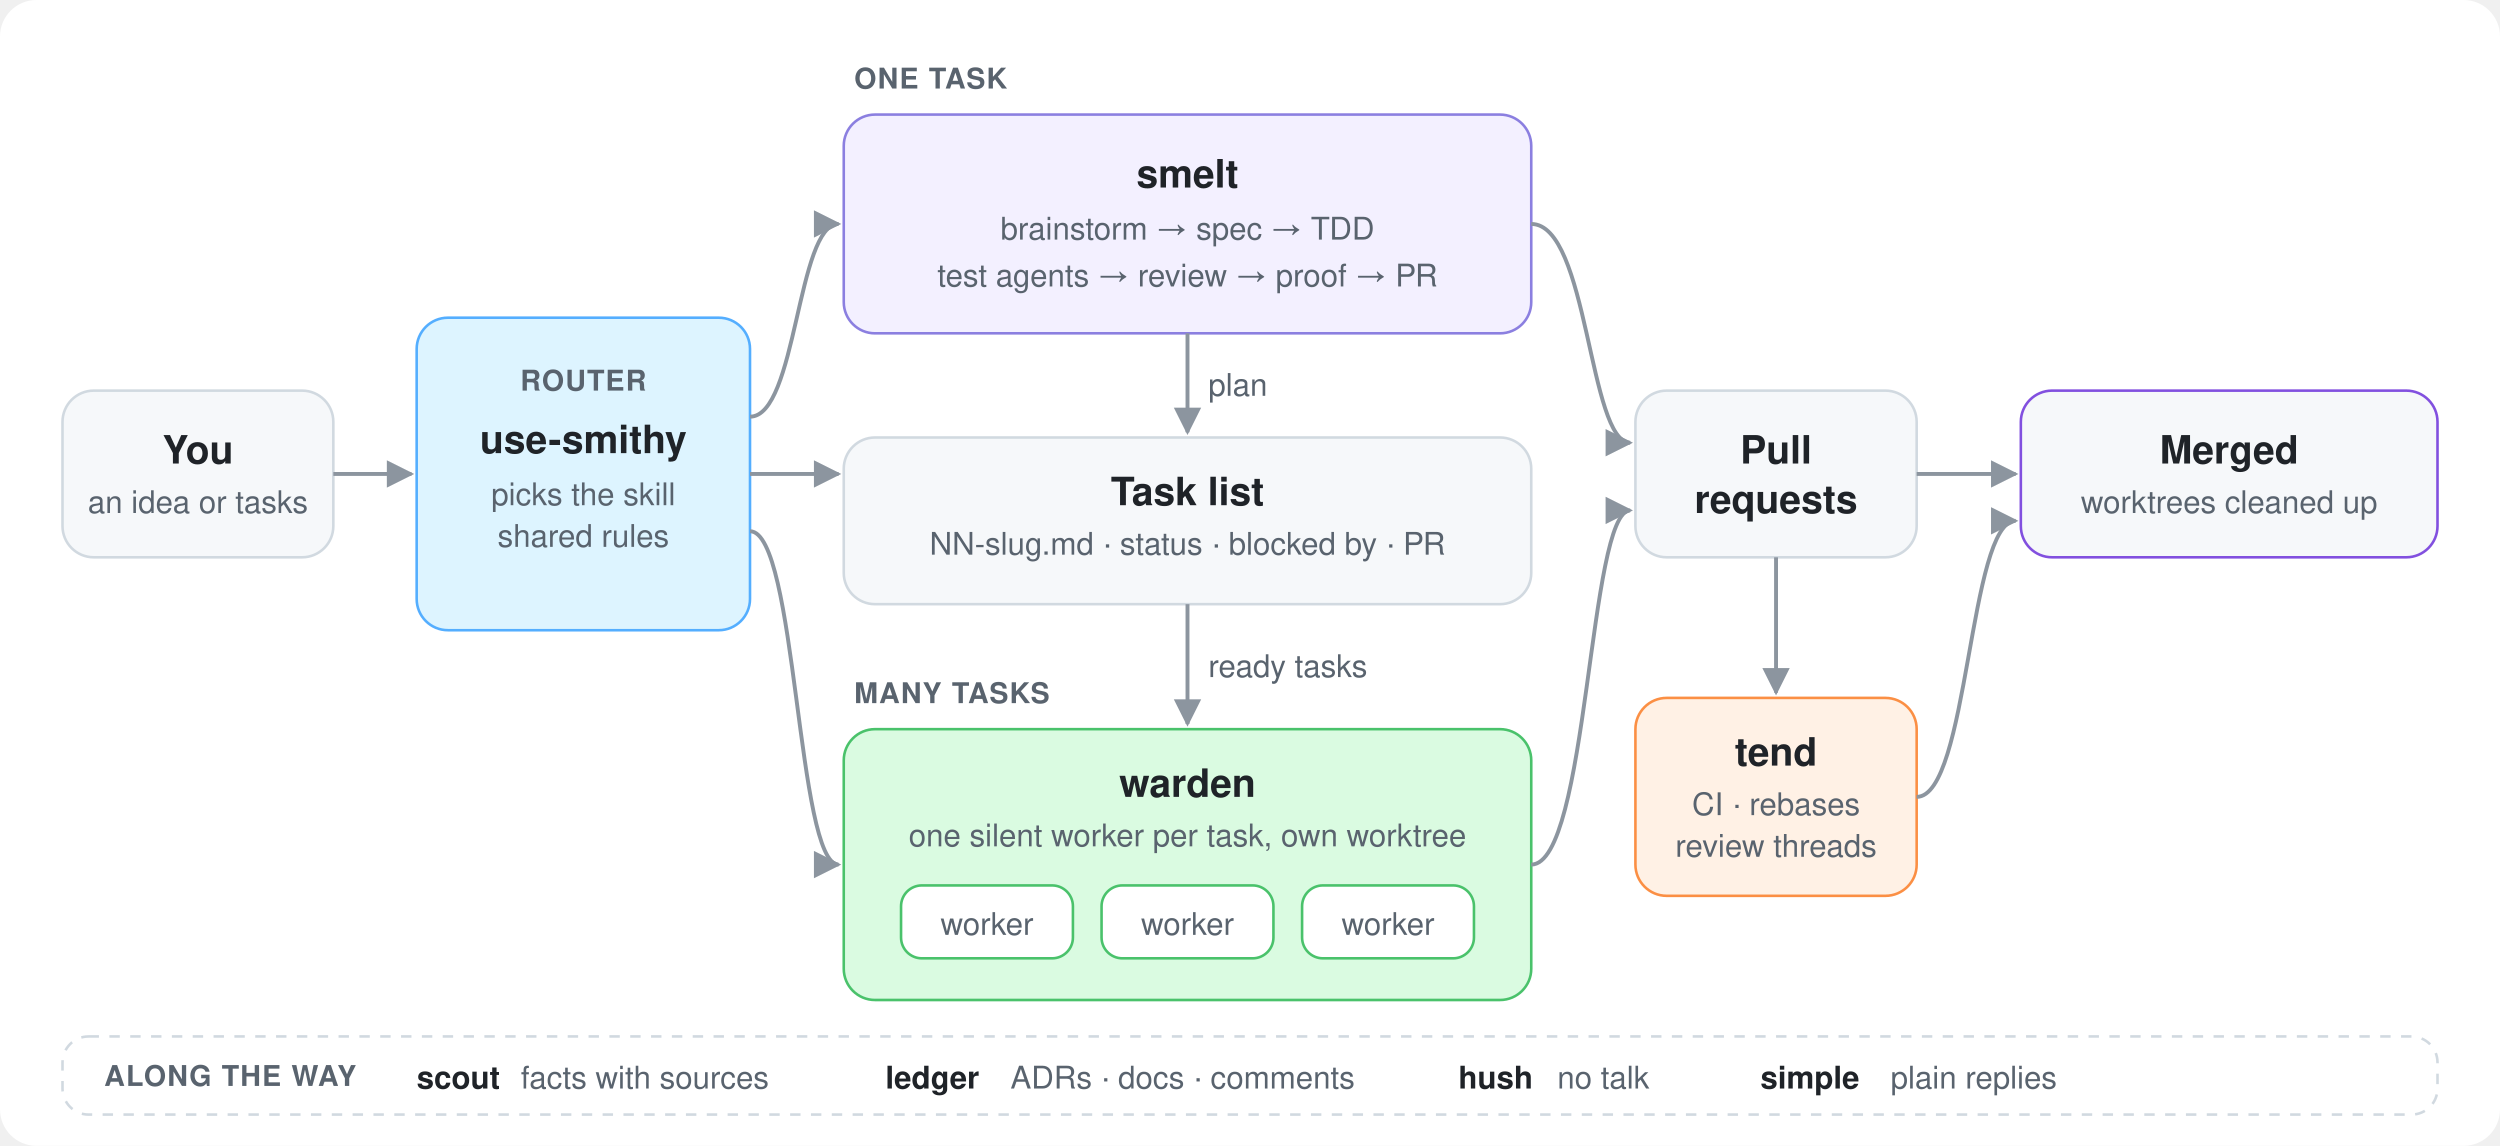
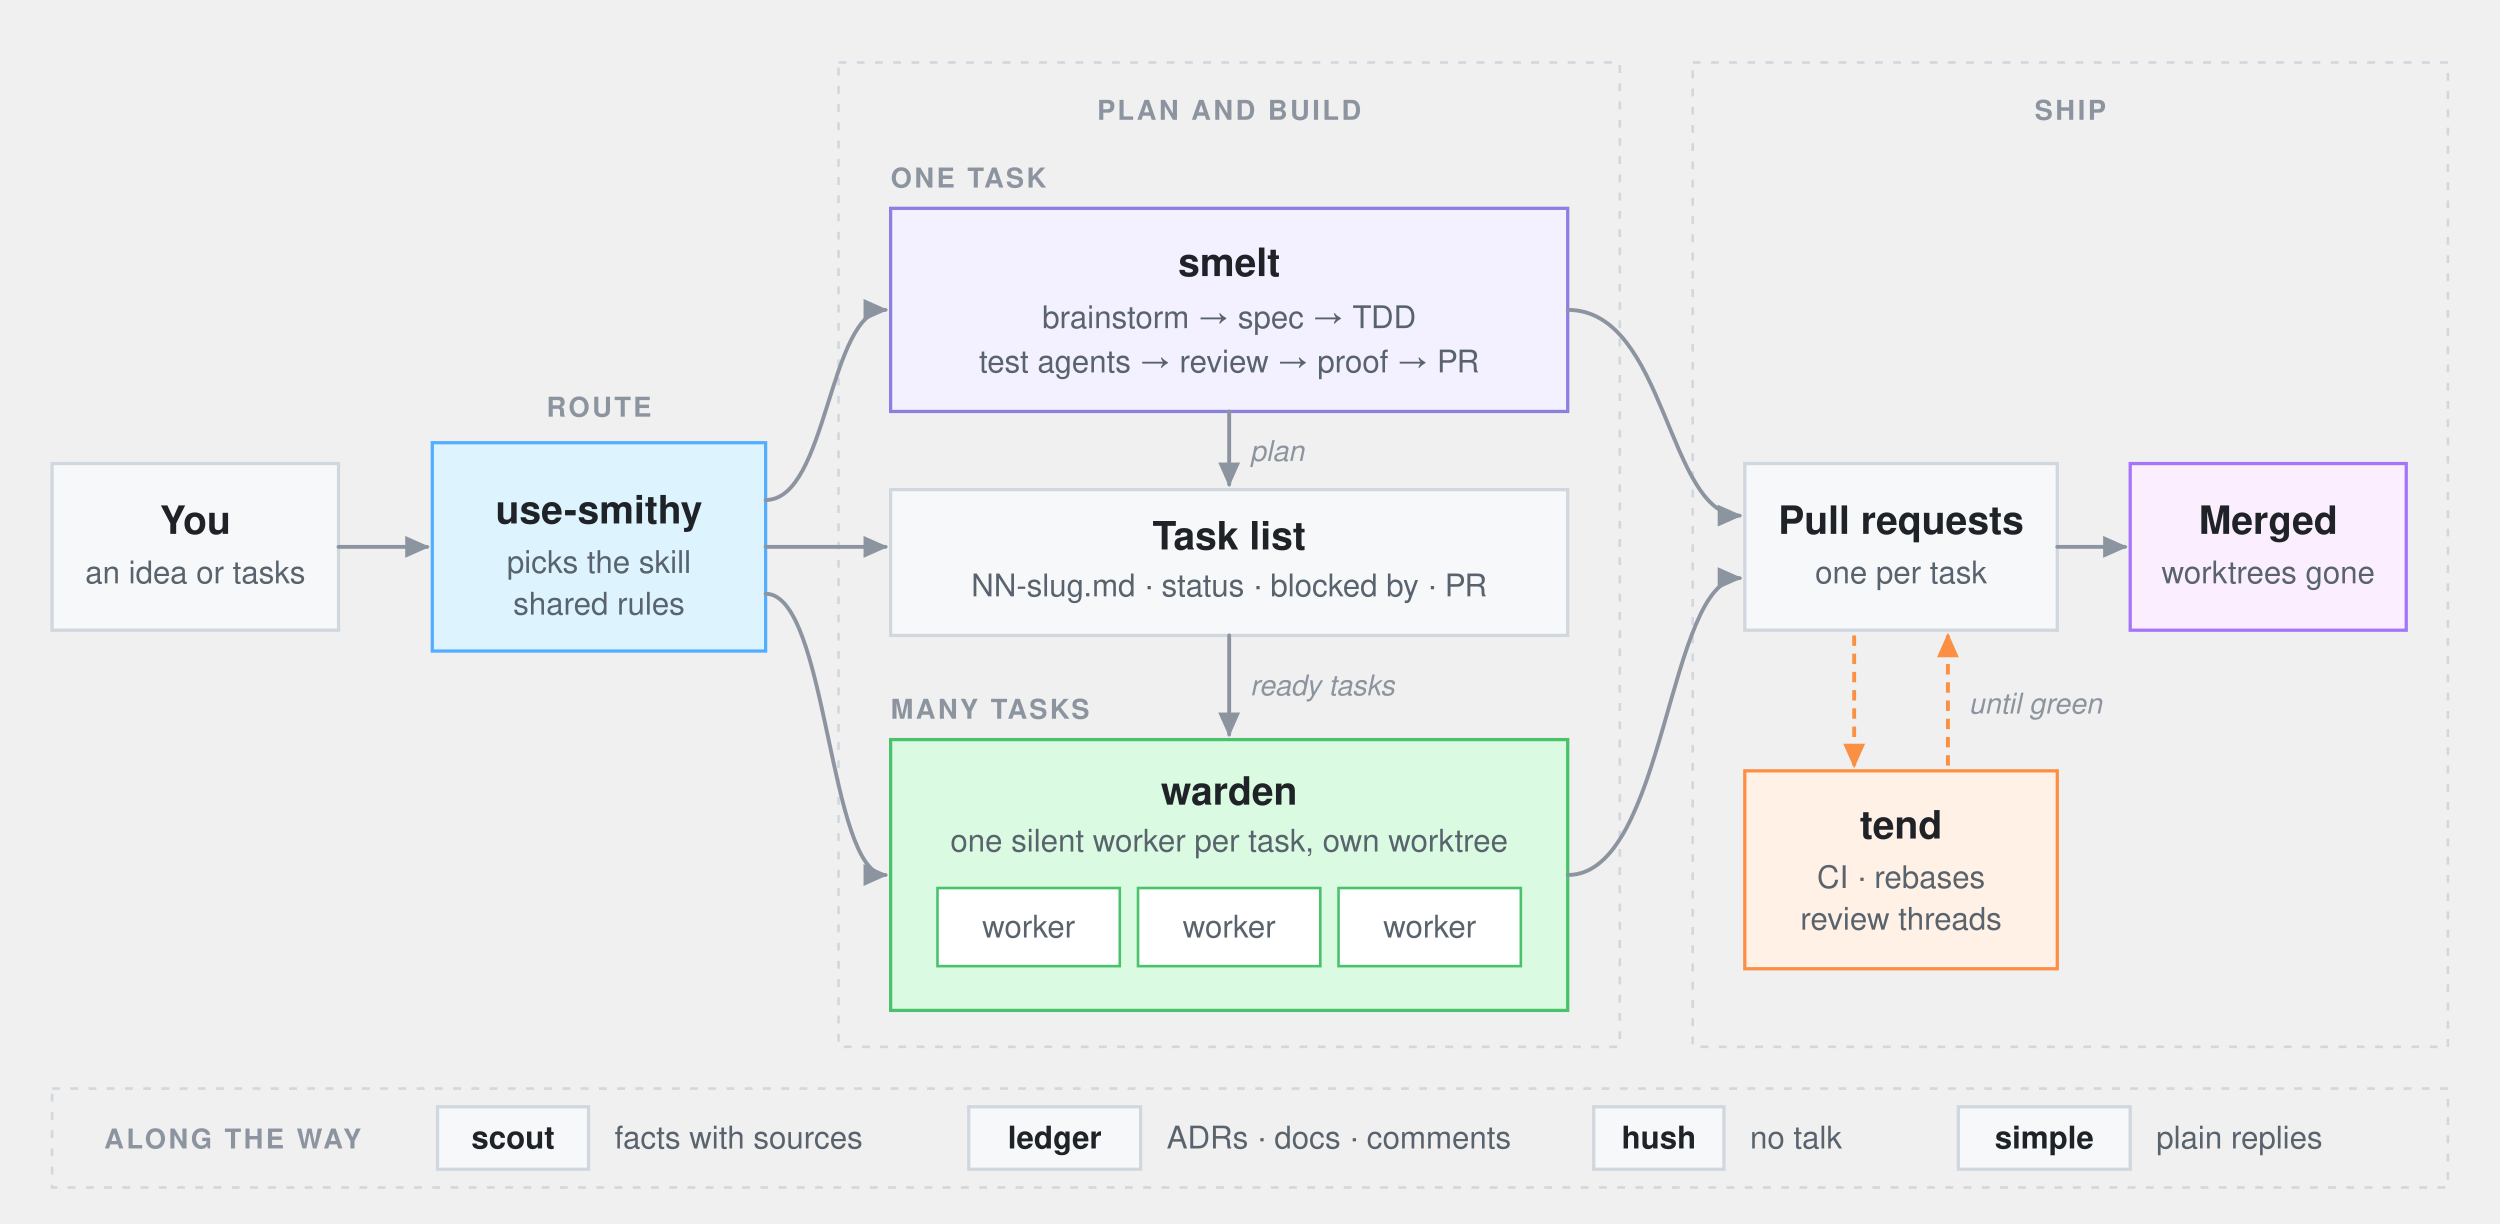
- <svg xmlns="http://www.w3.org/2000/svg" width="960" height="440" viewBox="0 0 960 440" role="img" font-family="-apple-system, BlinkMacSystemFont, 'Segoe UI', Helvetica, Arial, sans-serif">
+ <svg xmlns="http://www.w3.org/2000/svg" width="960" height="470" viewBox="0 0 960 470" role="img" font-family="-apple-system, BlinkMacSystemFont, 'Segoe UI', Helvetica, Arial, sans-serif">
  <style>
-     .bg { fill: #ffffff; }
    .t { font-size: 15px; font-weight: 600; fill: #1f2328; }
    .s { font-size: 12px; fill: #59636e; }
-     .k { font-size: 11px; font-weight: 600; letter-spacing: .04em; fill: #59636e; }
+     .k { font-size: 10.5px; font-weight: 700; letter-spacing: .09em; fill: #8c959f; }
+     .e { font-size: 11px; font-style: italic; fill: #8c959f; }
    .chip { font-size: 12px; font-weight: 600; fill: #1f2328; }
-     .neutral { fill: #f6f8fa; stroke: #d1d9e0; }
-     .router { fill: #ddf4ff; stroke: #54aeff; }
-     .smelt { fill: #f3f0ff; stroke: #8b7fe0; }
-     .warden { fill: #dafbe1; stroke: #4ac26b; }
-     .tend { fill: #fff1e5; stroke: #fb8f44; }
-     .done { fill: #f6f8fa; stroke: #8250df; }
-     .worker { fill: #ffffff; stroke: #4ac26b; }
-     .lane { fill: none; stroke: #d1d9e0; stroke-dasharray: 4 4; }
-     .line { stroke: #8c959f; stroke-width: 1.5; fill: none; }
-     .head { fill: #8c959f; }
+     .n { fill: #f6f8fa; stroke: #d0d7de; stroke-width: 1.25; }
+     .r { fill: #ddf4ff; stroke: #54aeff; stroke-width: 1.25; }
+     .sm { fill: #f3f0ff; stroke: #8b7fe0; stroke-width: 1.25; }
+     .w { fill: #dafbe1; stroke: #4ac26b; stroke-width: 1.25; }
+     .wk { fill: #ffffff; stroke: #4ac26b; stroke-width: 1; }
+     .td { fill: #fff1e5; stroke: #fb8f44; stroke-width: 1.25; }
+     .m { fill: #fbefff; stroke: #a475f9; stroke-width: 1.25; }
+     .g { fill: none; stroke: #d0d7de; stroke-width: 1; stroke-dasharray: 3 4; }
+     .l { stroke: #8c959f; stroke-width: 1.5; fill: none; stroke-linecap: round; }
+     .lt { stroke: #fb8f44; stroke-width: 1.5; fill: none; stroke-dasharray: 4 3; }
+     .h { fill: #8c959f; }
+     .ht { fill: #fb8f44; }
    @media (prefers-color-scheme: dark) {
-       .bg { fill: #0d1117; }
      .t, .chip { fill: #f0f6fc; }
-       .s, .k { fill: #9198a1; }
-       .neutral { fill: #151b23; stroke: #3d444d; }
-       .router { fill: #0c2d4f; stroke: #4493f8; }
-       .smelt { fill: #231f3d; stroke: #8b7fe0; }
-       .warden { fill: #0f2a19; stroke: #3fb950; }
-       .tend { fill: #3a2210; stroke: #db6d28; }
-       .done { fill: #151b23; stroke: #ab7df8; }
-       .worker { fill: #0d1117; stroke: #3fb950; }
-       .lane { stroke: #3d444d; }
-       .line { stroke: #656c76; }
-       .head { fill: #656c76; }
+       .s { fill: #9198a1; }
+       .k, .e { fill: #6e7681; }
+       .n { fill: #151b23; stroke: #3d444d; }
+       .r { fill: #0c2d4f; stroke: #4493f8; }
+       .sm { fill: #231f3d; stroke: #8b7fe0; }
+       .w { fill: #0f2a19; stroke: #3fb950; }
+       .wk { fill: #0d1117; stroke: #3fb950; }
+       .td { fill: #3a2210; stroke: #db6d28; }
+       .m { fill: #2a1a40; stroke: #ab7df8; }
+       .g { stroke: #3d444d; }
+       .l { stroke: #6e7681; }
+       .h { fill: #6e7681; }
+       .lt { stroke: #db6d28; }
+       .ht { fill: #db6d28; }
    }
  </style>
  <defs>
-     <marker id="a" viewBox="0 0 10 10" refX="9" refY="5" markerWidth="7" markerHeight="7" orient="auto-start-reverse">
-       <path d="M0 0L10 5L0 10z" class="head" />
+     <marker id="a" viewBox="0 0 10 10" refX="8" refY="5" markerWidth="7" markerHeight="7" orient="auto-start-reverse">
+       <path d="M0 1L9 5L0 9z" class="h" />
+     </marker>
+     <marker id="o" viewBox="0 0 10 10" refX="8" refY="5" markerWidth="7" markerHeight="7" orient="auto-start-reverse">
+       <path d="M0 1L9 5L0 9z" class="ht" />
    </marker>
  </defs>
-   <rect class="bg" x="0" y="0" width="960" height="440" rx="14" />
-   <rect class="neutral" x="24" y="150" width="104" height="64" rx="12" />
-   <text class="t" x="76" y="178" text-anchor="middle">You</text>
-   <text class="s" x="76" y="197" text-anchor="middle">an idea or tasks</text>
-   <rect class="router" x="160" y="122" width="128" height="120" rx="12" />
-   <text class="k" x="224" y="150" text-anchor="middle">ROUTER</text>
-   <text class="t" x="224" y="174" text-anchor="middle">use-smithy</text>
-   <text class="s" x="224" y="194" text-anchor="middle">picks the skill</text>
-   <text class="s" x="224" y="210" text-anchor="middle">shared rules</text>
-   <text class="k" x="328" y="34">ONE TASK</text>
-   <rect class="smelt" x="324" y="44" width="264" height="84" rx="12" />
-   <text class="t" x="456" y="72" text-anchor="middle">smelt</text>
-   <text class="s" x="456" y="92" text-anchor="middle">brainstorm → spec → TDD</text>
-   <text class="s" x="456" y="110" text-anchor="middle">test agents → review → proof → PR</text>
-   <rect class="neutral" x="324" y="168" width="264" height="64" rx="12" />
-   <text class="t" x="456" y="194" text-anchor="middle">Task list</text>
-   <text class="s" x="456" y="213" text-anchor="middle">NN-slug.md · status · blocked by · PR</text>
-   <text class="k" x="328" y="270">MANY TASKS</text>
-   <rect class="warden" x="324" y="280" width="264" height="104" rx="12" />
-   <text class="t" x="456" y="306" text-anchor="middle">warden</text>
-   <text class="s" x="456" y="325" text-anchor="middle">one silent worker per task, own worktree</text>
-   <rect class="worker" x="346" y="340" width="66" height="28" rx="8" />
-   <text class="s" x="379" y="359" text-anchor="middle">worker</text>
-   <rect class="worker" x="423" y="340" width="66" height="28" rx="8" />
-   <text class="s" x="456" y="359" text-anchor="middle">worker</text>
-   <rect class="worker" x="500" y="340" width="66" height="28" rx="8" />
-   <text class="s" x="533" y="359" text-anchor="middle">worker</text>
-   <rect class="neutral" x="628" y="150" width="108" height="64" rx="12" />
-   <text class="t" x="682" y="178" text-anchor="middle">Pull</text>
-   <text class="t" x="682" y="197" text-anchor="middle">requests</text>
-   <rect class="tend" x="628" y="268" width="108" height="76" rx="12" />
-   <text class="t" x="682" y="294" text-anchor="middle">tend</text>
-   <text class="s" x="682" y="313" text-anchor="middle">CI · rebases</text>
-   <text class="s" x="682" y="329" text-anchor="middle">review threads</text>
-   <rect class="done" x="776" y="150" width="160" height="64" rx="12" />
-   <text class="t" x="856" y="178" text-anchor="middle">Merged</text>
-   <text class="s" x="856" y="197" text-anchor="middle">worktrees cleaned up</text>
-   <path class="line" d="M128 182H158" marker-end="url(#a)" />
-   <path class="line" d="M288 160C306 160 306 86 322 86" marker-end="url(#a)" />
-   <path class="line" d="M288 182H322" marker-end="url(#a)" />
-   <path class="line" d="M288 204C306 204 306 332 322 332" marker-end="url(#a)" />
-   <path class="line" d="M456 128V166" marker-end="url(#a)" />
-   <text class="s" x="464" y="152">plan</text>
-   <path class="line" d="M456 232V278" marker-end="url(#a)" />
-   <text class="s" x="464" y="260">ready tasks</text>
-   <path class="line" d="M588 86C610 86 610 170 626 170" marker-end="url(#a)" />
-   <path class="line" d="M588 332C610 332 610 196 626 196" marker-end="url(#a)" />
-   <path class="line" d="M682 214V266" marker-end="url(#a)" />
-   <path class="line" d="M736 306C756 306 756 200 774 200" marker-end="url(#a)" />
-   <path class="line" d="M736 182H774" marker-end="url(#a)" />
-   <rect class="lane" x="24" y="398" width="912" height="30" rx="10" />
-   <text class="k" x="40" y="417">ALONG THE WAY</text>
-   <text class="chip" x="160" y="418">scout</text>
-   <text class="s" x="200" y="418">facts with sources</text>
-   <text class="chip" x="340" y="418">ledger</text>
-   <text class="s" x="388" y="418">ADRs · docs · comments</text>
-   <text class="chip" x="560" y="418">hush</text>
-   <text class="s" x="598" y="418">no talk</text>
-   <text class="chip" x="676" y="418">simple</text>
-   <text class="s" x="726" y="418">plain replies</text>
+   <rect class="n" x="20" y="178" width="110" height="64" />
+   <text class="t" x="75" y="205" text-anchor="middle">You</text>
+   <text class="s" x="75" y="224" text-anchor="middle">an idea or tasks</text>
+   <text class="k" x="230" y="160" text-anchor="middle">ROUTE</text>
+   <rect class="r" x="166" y="170" width="128" height="80" />
+   <text class="t" x="230" y="201" text-anchor="middle">use-smithy</text>
+   <text class="s" x="230" y="220" text-anchor="middle">picks the skill</text>
+   <text class="s" x="230" y="236" text-anchor="middle">shared rules</text>
+   <rect class="g" x="322" y="24" width="300" height="378" />
+   <text class="k" x="472" y="46" text-anchor="middle">PLAN AND BUILD</text>
+   <text class="k" x="342" y="72">ONE TASK</text>
+   <rect class="sm" x="342" y="80" width="260" height="78" />
+   <text class="t" x="472" y="106" text-anchor="middle">smelt</text>
+   <text class="s" x="472" y="126" text-anchor="middle">brainstorm → spec → TDD</text>
+   <text class="s" x="472" y="143" text-anchor="middle">test agents → review → proof → PR</text>
+   <rect class="n" x="342" y="188" width="260" height="56" />
+   <text class="t" x="472" y="211" text-anchor="middle">Task list</text>
+   <text class="s" x="472" y="229" text-anchor="middle">NN-slug.md · status · blocked by · PR</text>
+   <text class="k" x="342" y="276">MANY TASKS</text>
+   <rect class="w" x="342" y="284" width="260" height="104" />
+   <text class="t" x="472" y="309" text-anchor="middle">warden</text>
+   <text class="s" x="472" y="327" text-anchor="middle">one silent worker per task, own worktree</text>
+   <rect class="wk" x="360" y="341" width="70" height="30" />
+   <text class="s" x="395" y="360" text-anchor="middle">worker</text>
+   <rect class="wk" x="437" y="341" width="70" height="30" />
+   <text class="s" x="472" y="360" text-anchor="middle">worker</text>
+   <rect class="wk" x="514" y="341" width="70" height="30" />
+   <text class="s" x="549" y="360" text-anchor="middle">worker</text>
+   <rect class="g" x="650" y="24" width="290" height="378" />
+   <text class="k" x="795" y="46" text-anchor="middle">SHIP</text>
+   <rect class="n" x="670" y="178" width="120" height="64" />
+   <text class="t" x="730" y="205" text-anchor="middle">Pull requests</text>
+   <text class="s" x="730" y="224" text-anchor="middle">one per task</text>
+   <rect class="td" x="670" y="296" width="120" height="76" />
+   <text class="t" x="730" y="322" text-anchor="middle">tend</text>
+   <text class="s" x="730" y="341" text-anchor="middle">CI · rebases</text>
+   <text class="s" x="730" y="357" text-anchor="middle">review threads</text>
+   <rect class="m" x="818" y="178" width="106" height="64" />
+   <text class="t" x="871" y="205" text-anchor="middle">Merged</text>
+   <text class="s" x="871" y="224" text-anchor="middle">worktrees gone</text>
+   <path class="l" d="M130 210H164" marker-end="url(#a)" />
+   <path class="l" d="M294 192C318 192 318 119 340 119" marker-end="url(#a)" />
+   <path class="l" d="M294 210H340" marker-end="url(#a)" />
+   <path class="l" d="M294 228C318 228 318 336 340 336" marker-end="url(#a)" />
+   <path class="l" d="M472 158V186" marker-end="url(#a)" />
+   <text class="e" x="480" y="177">plan</text>
+   <path class="l" d="M472 244V282" marker-end="url(#a)" />
+   <text class="e" x="480" y="267">ready tasks</text>
+   <path class="l" d="M602 119C640 119 640 198 668 198" marker-end="url(#a)" />
+   <path class="l" d="M602 336C640 336 640 222 668 222" marker-end="url(#a)" />
+   <path class="lt" d="M712 244V294" marker-end="url(#o)" />
+   <path class="lt" d="M748 294V244" marker-end="url(#o)" />
+   <text class="e" x="756" y="274">until green</text>
+   <path class="l" d="M790 210H816" marker-end="url(#a)" />
+   <rect class="g" x="20" y="418" width="920" height="38" />
+   <text class="k" x="40" y="441">ALONG THE WAY</text>
+   <rect class="n" x="168" y="425" width="58" height="24" />
+   <text class="chip" x="197" y="441" text-anchor="middle">scout</text>
+   <text class="s" x="236" y="441">facts with sources</text>
+   <rect class="n" x="372" y="425" width="66" height="24" />
+   <text class="chip" x="405" y="441" text-anchor="middle">ledger</text>
+   <text class="s" x="448" y="441">ADRs · docs · comments</text>
+   <rect class="n" x="612" y="425" width="50" height="24" />
+   <text class="chip" x="637" y="441" text-anchor="middle">hush</text>
+   <text class="s" x="672" y="441">no talk</text>
+   <rect class="n" x="752" y="425" width="66" height="24" />
+   <text class="chip" x="785" y="441" text-anchor="middle">simple</text>
+   <text class="s" x="828" y="441">plain replies</text>
</svg>
